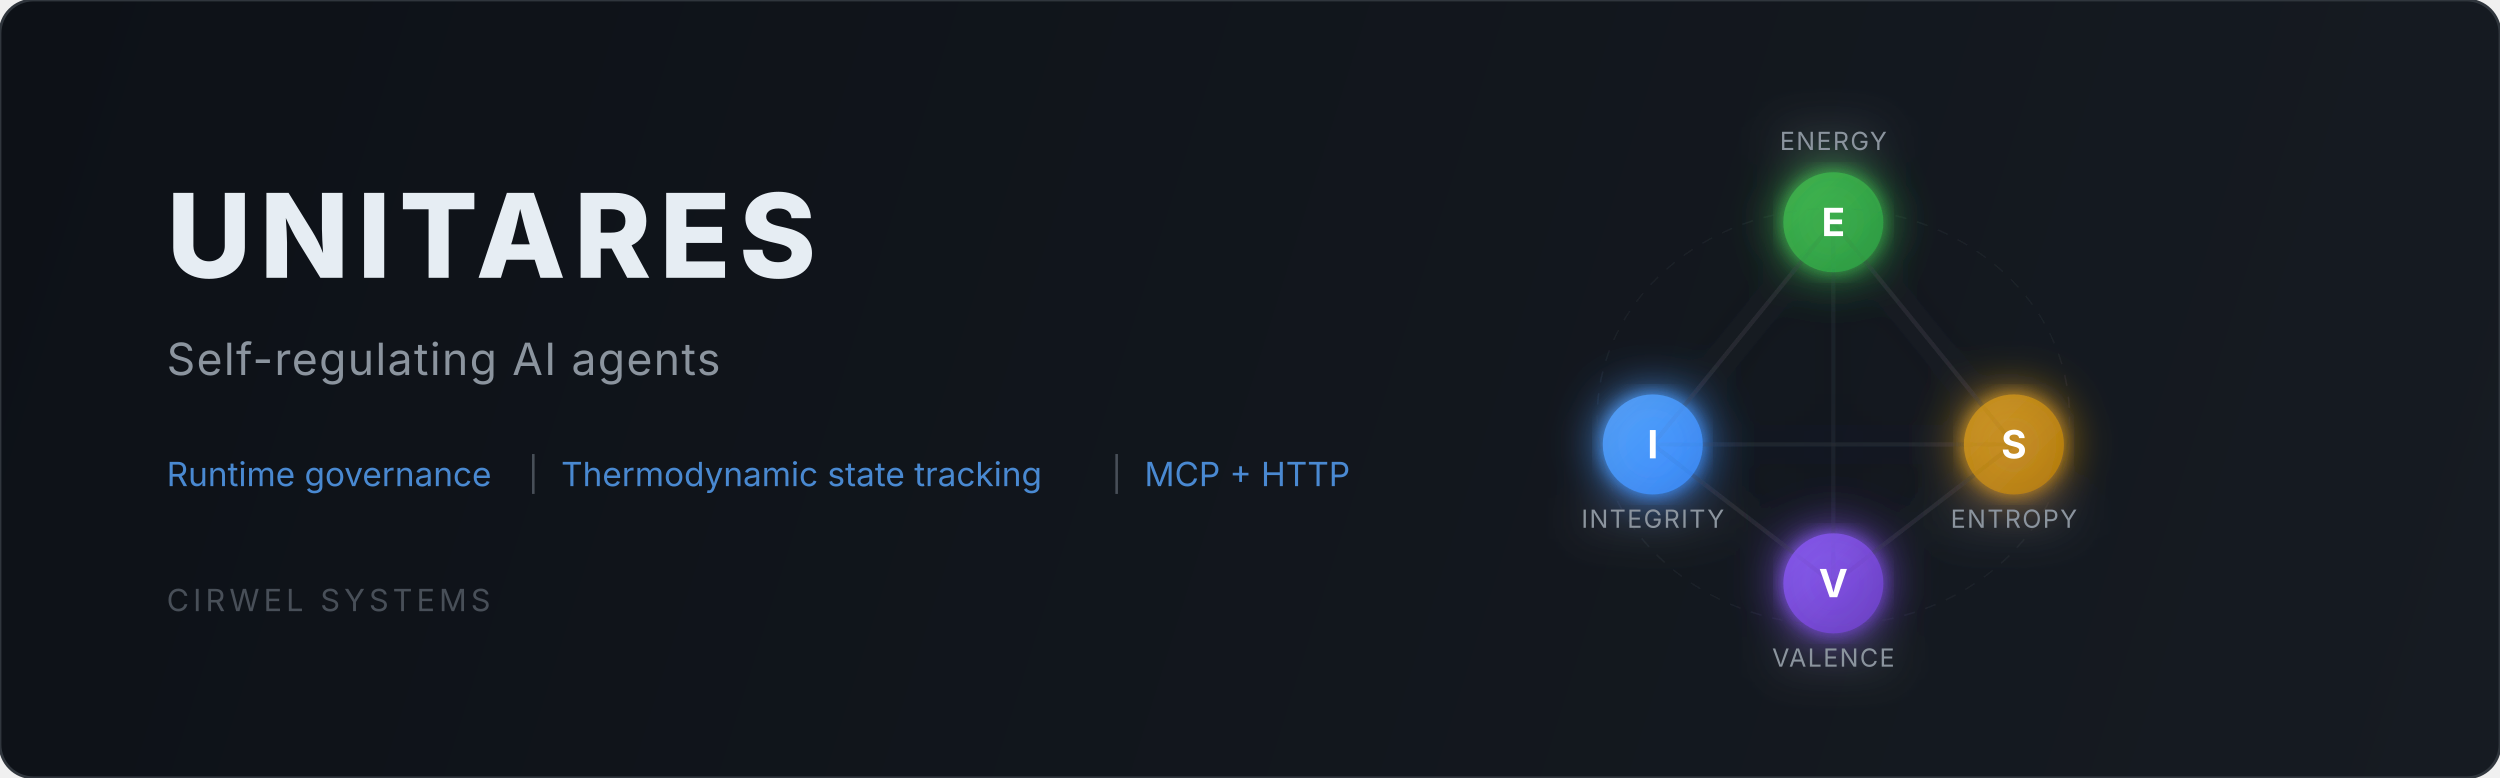
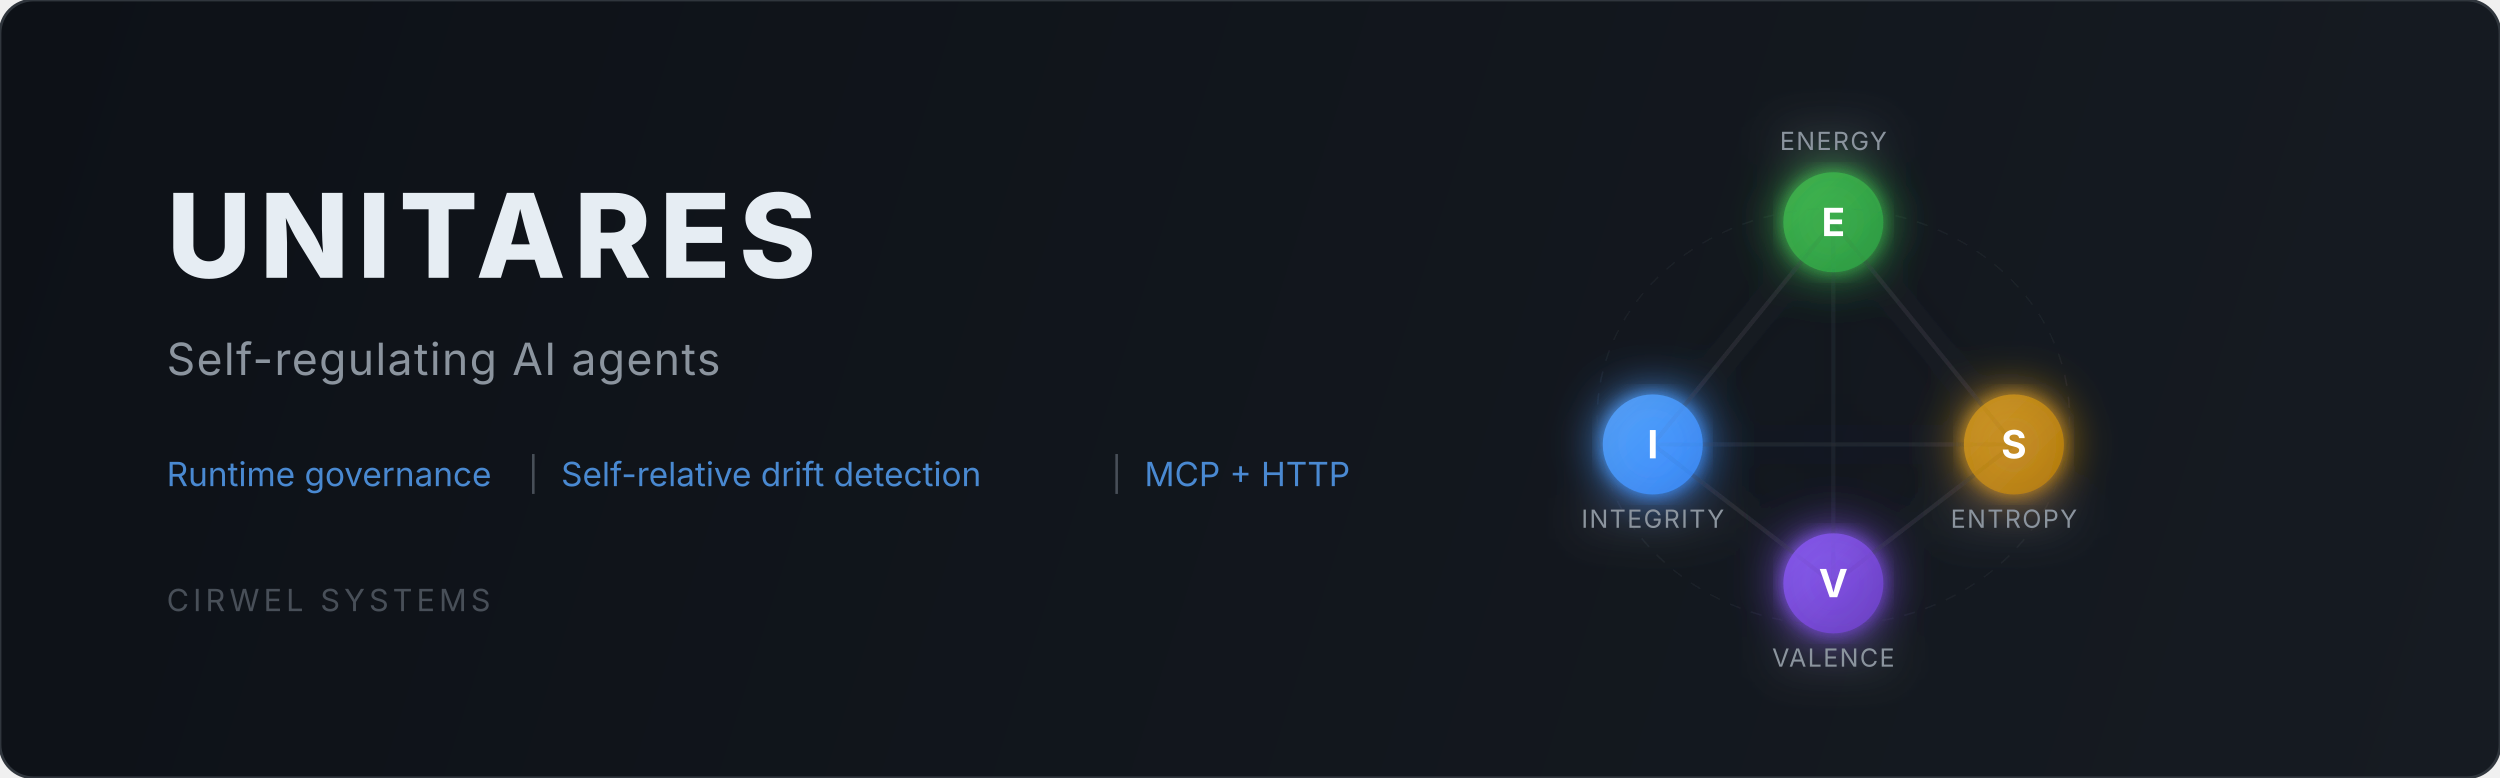
<svg xmlns="http://www.w3.org/2000/svg" viewBox="0 0 900 280" fill="none">
  <defs>
    <linearGradient id="bg" x1="0" y1="0" x2="900" y2="280" gradientUnits="userSpaceOnUse">
      <stop offset="0%" stop-color="#0d1117" />
      <stop offset="100%" stop-color="#161b22" />
    </linearGradient>
    <linearGradient id="accent" x1="0" y1="0" x2="1" y2="1">
      <stop offset="0%" stop-color="#58a6ff" />
      <stop offset="100%" stop-color="#8b5cf6" />
    </linearGradient>
    <linearGradient id="node-e" x1="0" y1="0" x2="1" y2="1">
      <stop offset="0%" stop-color="#3fb950" />
      <stop offset="100%" stop-color="#2ea043" />
    </linearGradient>
    <linearGradient id="node-i" x1="0" y1="0" x2="1" y2="1">
      <stop offset="0%" stop-color="#58a6ff" />
      <stop offset="100%" stop-color="#388bfd" />
    </linearGradient>
    <linearGradient id="node-s" x1="0" y1="0" x2="1" y2="1">
      <stop offset="0%" stop-color="#d29922" />
      <stop offset="100%" stop-color="#bb8009" />
    </linearGradient>
    <linearGradient id="node-v" x1="0" y1="0" x2="1" y2="1">
      <stop offset="0%" stop-color="#8b5cf6" />
      <stop offset="100%" stop-color="#6e40c9" />
    </linearGradient>
    <filter id="glow">
      <feGaussianBlur stdDeviation="3" result="blur" />
      <feMerge>
        <feMergeNode in="blur" />
        <feMergeNode in="SourceGraphic" />
      </feMerge>
    </filter>
    <filter id="soft-glow">
      <feGaussianBlur stdDeviation="8" result="blur" />
      <feMerge>
        <feMergeNode in="blur" />
        <feMergeNode in="SourceGraphic" />
      </feMerge>
    </filter>
  </defs>
  <rect width="900" height="280" rx="12" fill="url(#bg)" />
  <rect width="900" height="280" rx="12" fill="none" stroke="#30363d" stroke-width="1" />
  <g transform="translate(660, 140)" filter="url(#soft-glow)">
    <line x1="0" y1="-60" x2="-65" y2="20" stroke="#30363d" stroke-width="1.5" opacity="0.6" />
    <line x1="0" y1="-60" x2="65" y2="20" stroke="#30363d" stroke-width="1.5" opacity="0.6" />
    <line x1="-65" y1="20" x2="0" y2="70" stroke="#30363d" stroke-width="1.5" opacity="0.6" />
    <line x1="65" y1="20" x2="0" y2="70" stroke="#30363d" stroke-width="1.5" opacity="0.6" />
    <line x1="-65" y1="20" x2="65" y2="20" stroke="#30363d" stroke-width="1.5" opacity="0.4" />
    <line x1="0" y1="-60" x2="0" y2="70" stroke="#30363d" stroke-width="1.5" opacity="0.3" />
    <ellipse cx="0" cy="10" rx="85" ry="75" fill="none" stroke="#30363d" stroke-width="0.5" opacity="0.3" stroke-dasharray="4 4" />
    <circle cx="0" cy="-60" r="18" fill="url(#node-e)" opacity="0.9" filter="url(#glow)" />
    <text x="0" y="-55" text-anchor="middle" font-family="system-ui, -apple-system, sans-serif" font-size="14" font-weight="700" fill="#ffffff">E</text>
    <circle cx="-65" cy="20" r="18" fill="url(#node-i)" opacity="0.9" filter="url(#glow)" />
    <text x="-65" y="25" text-anchor="middle" font-family="system-ui, -apple-system, sans-serif" font-size="14" font-weight="700" fill="#ffffff">I</text>
    <circle cx="65" cy="20" r="18" fill="url(#node-s)" opacity="0.9" filter="url(#glow)" />
    <text x="65" y="25" text-anchor="middle" font-family="system-ui, -apple-system, sans-serif" font-size="14" font-weight="700" fill="#ffffff">S</text>
    <circle cx="0" cy="70" r="18" fill="url(#node-v)" opacity="0.9" filter="url(#glow)" />
    <text x="0" y="75" text-anchor="middle" font-family="system-ui, -apple-system, sans-serif" font-size="14" font-weight="700" fill="#ffffff">V</text>
    <text x="0" y="-86" text-anchor="middle" font-family="system-ui, -apple-system, sans-serif" font-size="9" fill="#8b949e" letter-spacing="0.5">ENERGY</text>
    <text x="-65" y="50" text-anchor="middle" font-family="system-ui, -apple-system, sans-serif" font-size="9" fill="#8b949e" letter-spacing="0.5">INTEGRITY</text>
    <text x="65" y="50" text-anchor="middle" font-family="system-ui, -apple-system, sans-serif" font-size="9" fill="#8b949e" letter-spacing="0.5">ENTROPY</text>
    <text x="0" y="100" text-anchor="middle" font-family="system-ui, -apple-system, sans-serif" font-size="9" fill="#8b949e" letter-spacing="0.5">VALENCE</text>
  </g>
  <g transform="translate(60, 0)">
    <text y="100" font-family="system-ui, -apple-system, sans-serif" font-size="42" font-weight="800" fill="#e6edf3" letter-spacing="3">UNITARES</text>
    <text y="135" font-family="system-ui, -apple-system, sans-serif" font-size="16" fill="#8b949e" letter-spacing="0.5">Self-regulating AI agents</text>
    <text y="175" font-family="system-ui, -apple-system, sans-serif" font-size="12" fill="#58a6ff" opacity="0.8">Runtime governance</text>
    <text y="175" x="130" font-family="system-ui, -apple-system, sans-serif" font-size="12" fill="#484f58">|</text>
-     <text y="175" x="142" font-family="system-ui, -apple-system, sans-serif" font-size="12" fill="#58a6ff" opacity="0.8">Thermodynamic state tracking</text>
+     <text y="175" x="142" font-family="system-ui, -apple-system, sans-serif" font-size="12" fill="#58a6ff" opacity="0.8">Self-relative drift detection</text>
    <text y="175" x="340" font-family="system-ui, -apple-system, sans-serif" font-size="12" fill="#484f58">|</text>
    <text y="175" x="352" font-family="system-ui, -apple-system, sans-serif" font-size="12" fill="#58a6ff" opacity="0.8">MCP + HTTP</text>
    <text y="220" font-family="system-ui, -apple-system, sans-serif" font-size="11" fill="#484f58" letter-spacing="1.5">CIRWEL SYSTEMS</text>
  </g>
</svg>
